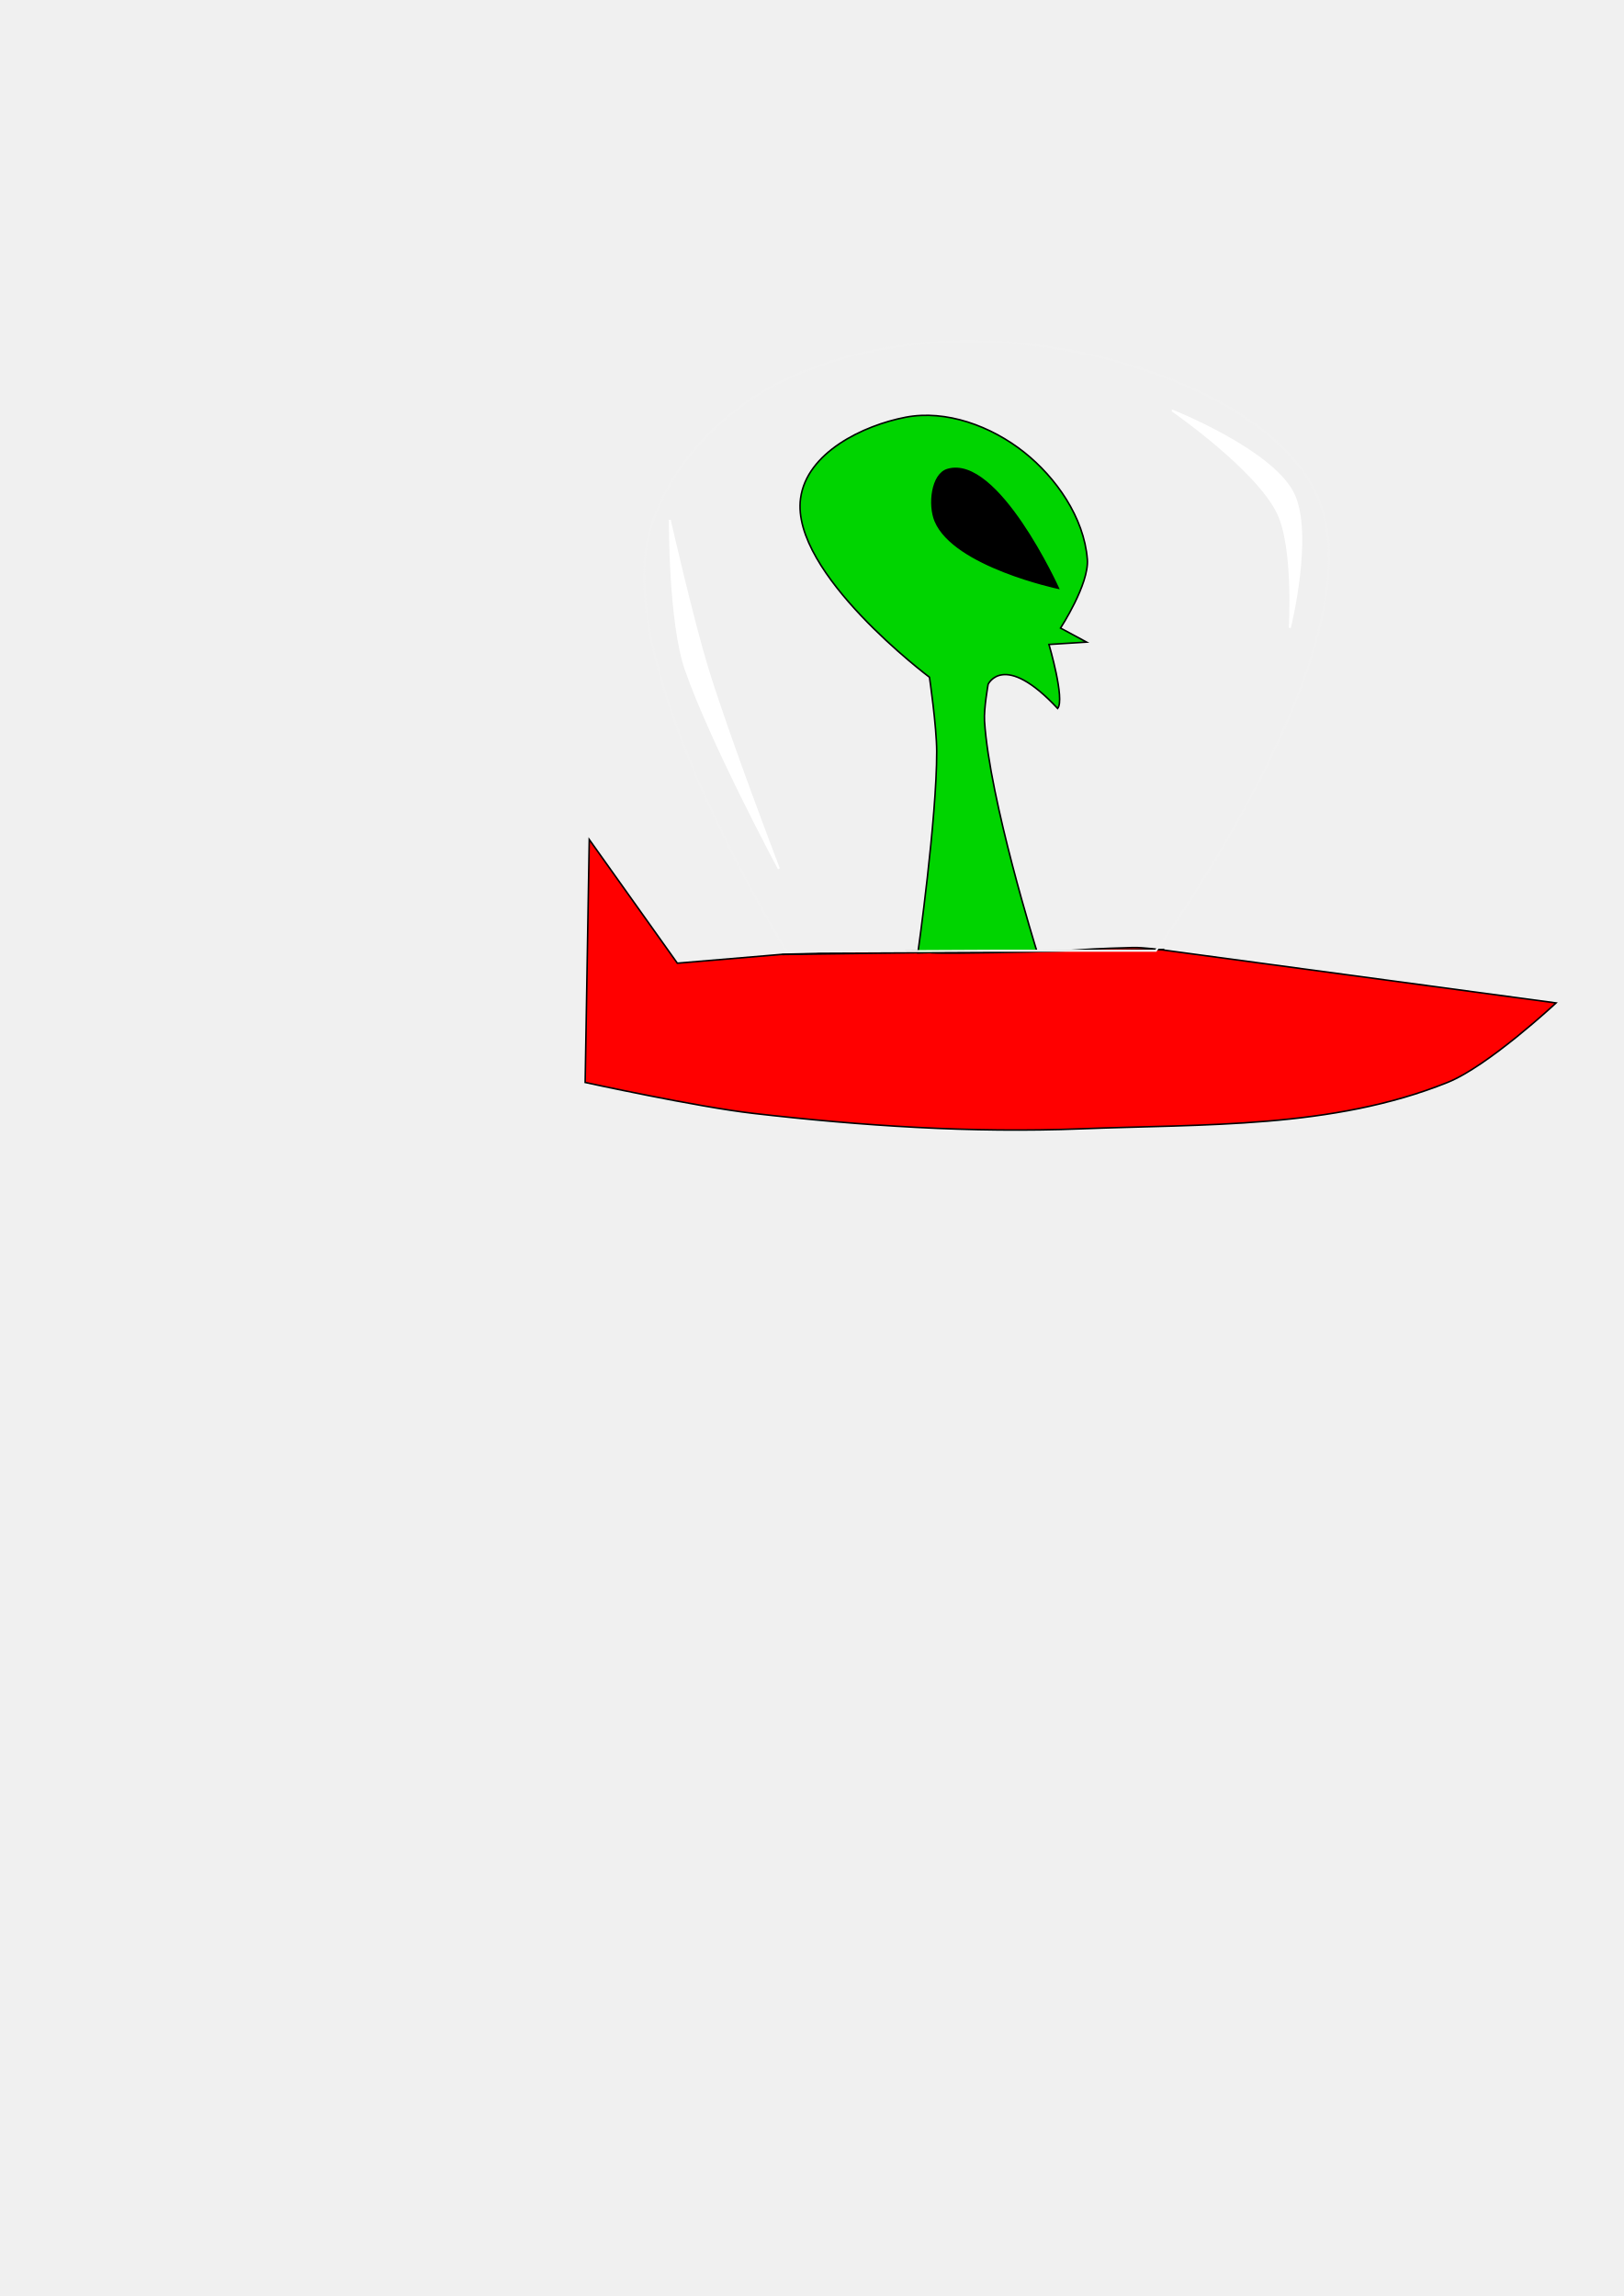
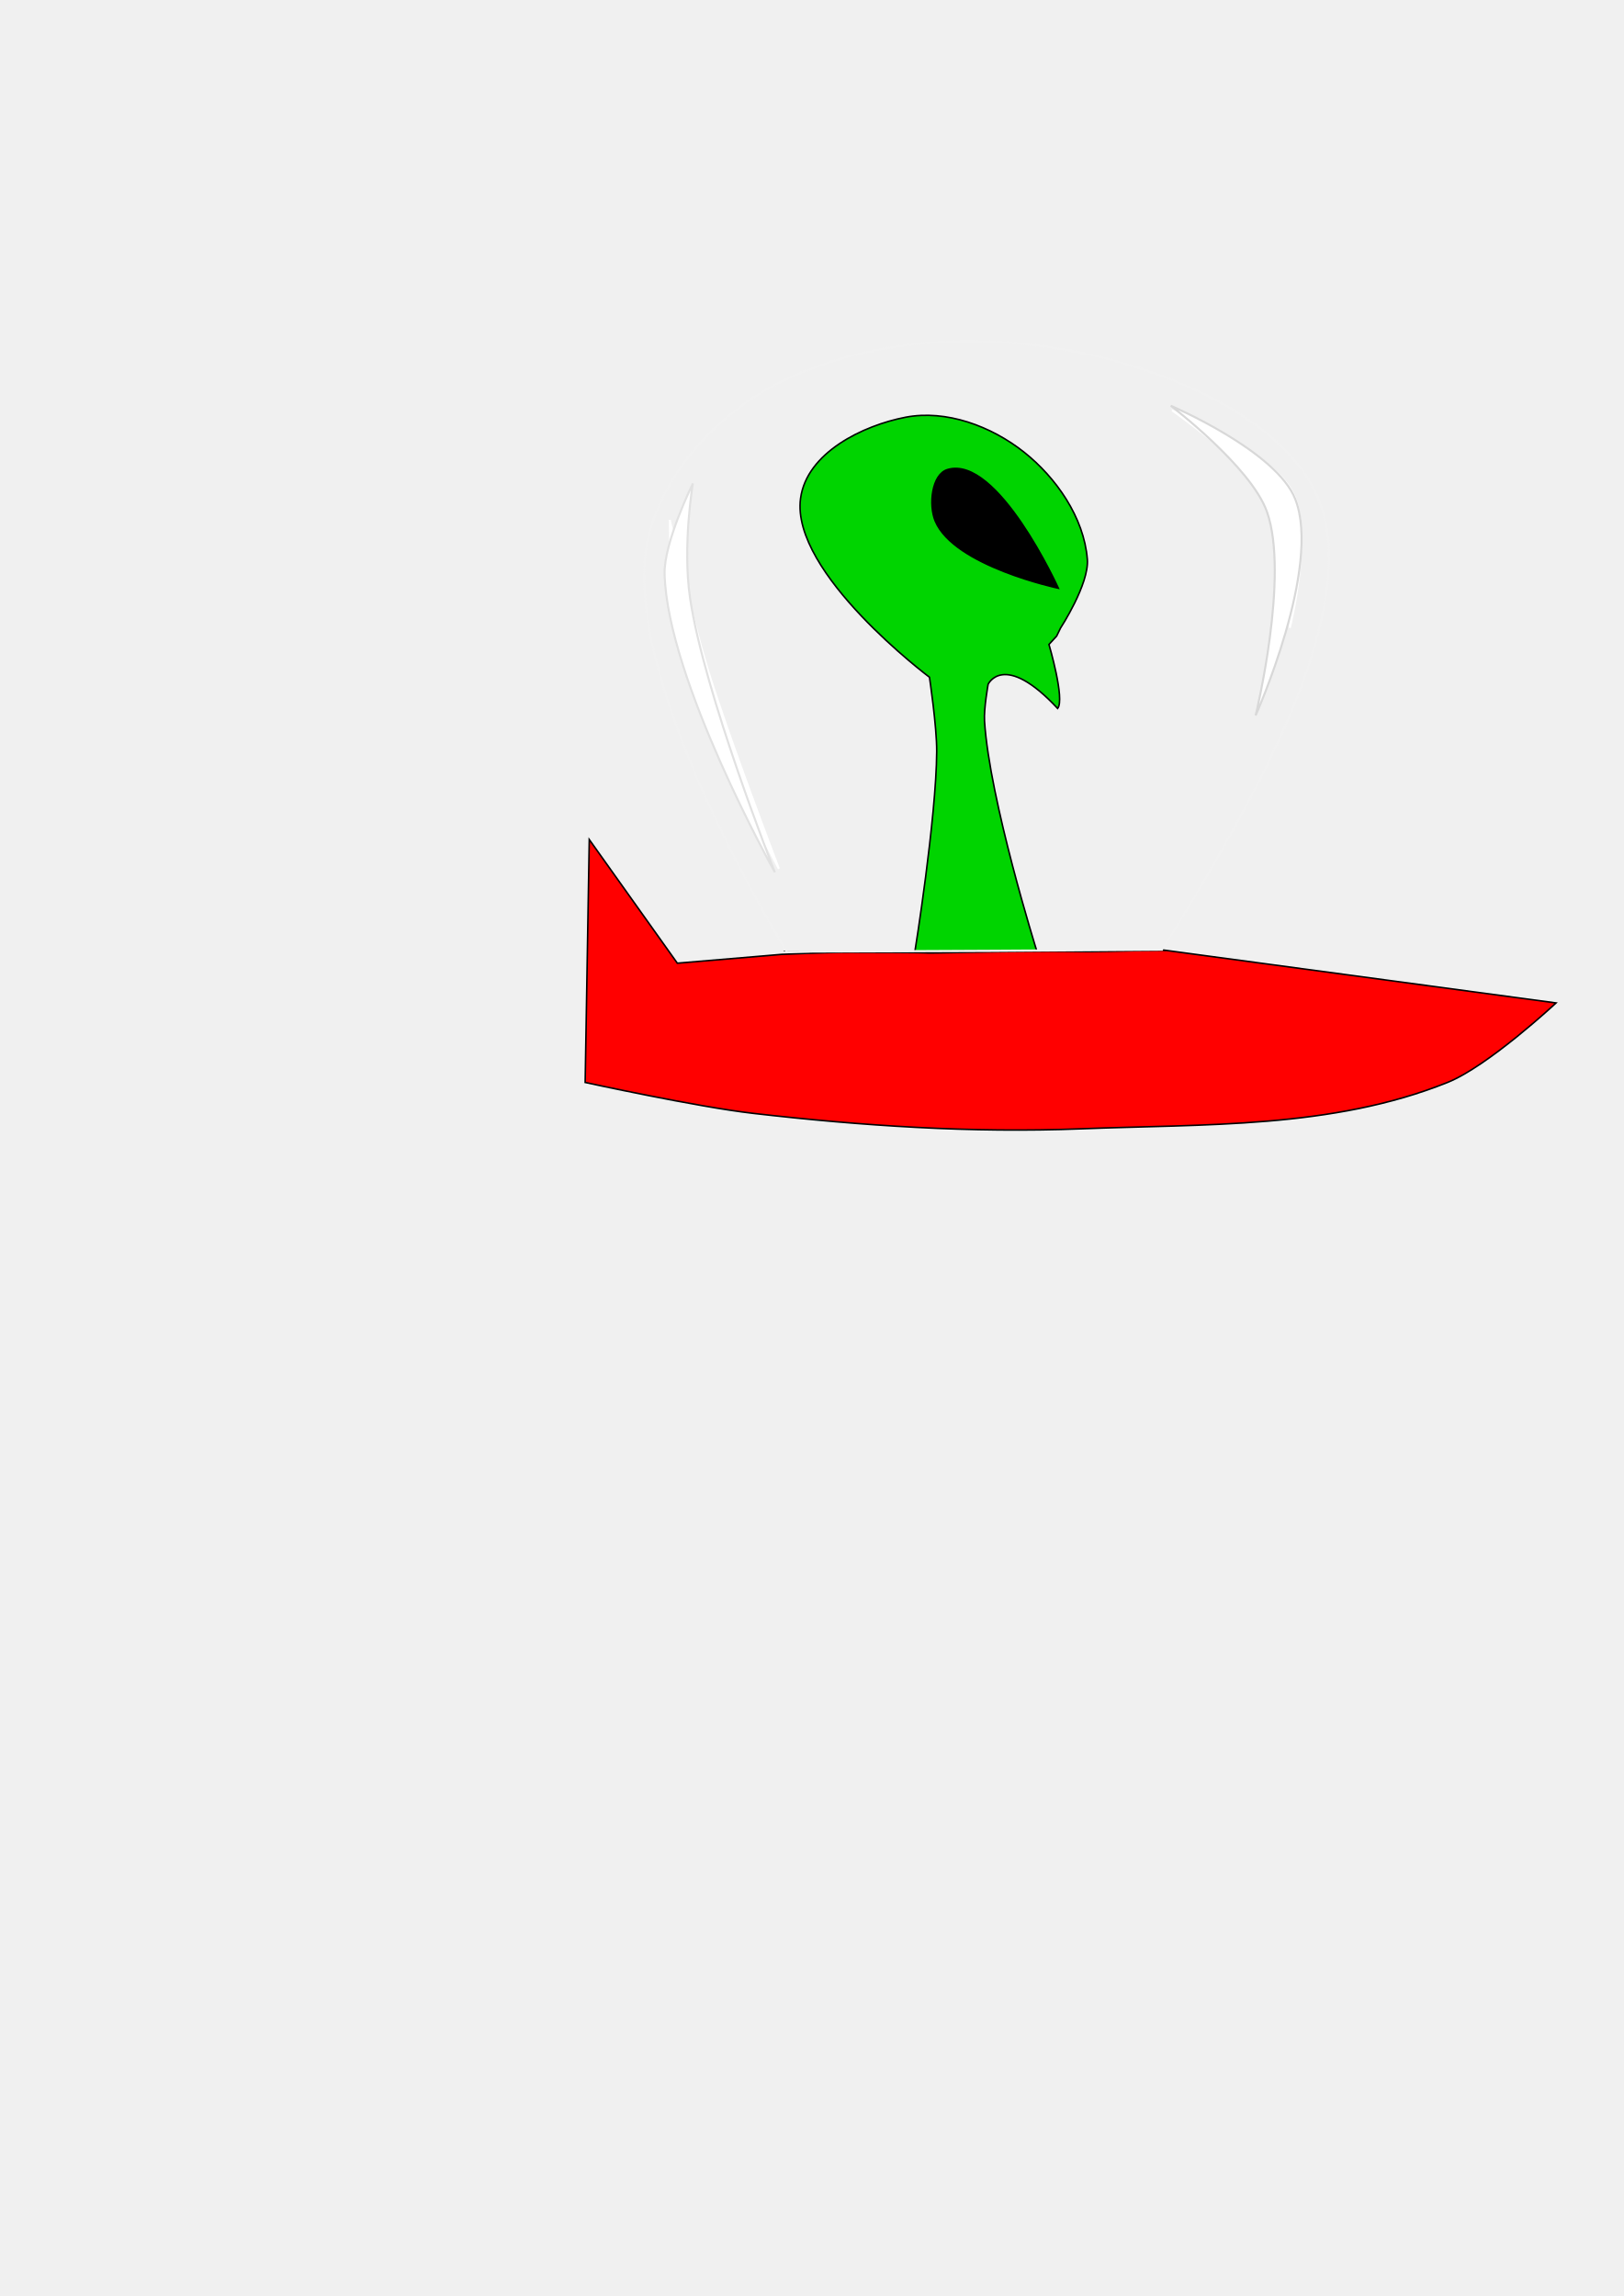
<svg xmlns="http://www.w3.org/2000/svg" width="210mm" height="297mm" viewBox="0 0 210 297" version="1.1" id="svg583">
  <defs id="defs580" />
  <g id="layer1">
-     <path style="fill:#ff0000;stroke:#000000;stroke-width:0.199px;stroke-linecap:butt;stroke-linejoin:miter;stroke-opacity:1" d="m 101.113,123.451 -13.511,1.143 -11.391,-15.997 -0.53,31.423 c 0,0 14.419,3.158 21.723,3.999 14.062,1.62 28.254,2.557 42.387,2 15.904,-0.627 32.507,-0.006 47.42,-5.999 5.302,-2.13 14.041,-10.284 14.041,-10.284 l -50.864,-6.856 c 0,0 -2.563,-0.344 -3.85,-0.309 -9.645,0.264 -4.621,0.432 -17.677,0.652 -17.626,0.297 0.563,-0.497 -18.813,-0.038 -2.939,0.07 -8.934,0.266 -8.934,0.266 z" id="path591" />
-     <path style="fill:none;stroke:#000000;stroke-width:0.199px;stroke-linecap:butt;stroke-linejoin:miter;stroke-opacity:1" d="m 101.145,123.469 49.43,-0.655 z" id="path593" />
-     <path style="fill:#00d400;stroke:#000000;stroke-width:0.199px;stroke-linecap:butt;stroke-linejoin:miter;stroke-opacity:1" d="m 118.713,123.257 c 0,0 2.453,-17.328 2.435,-26.057 -0.007,-3.216 -0.937,-9.595 -0.937,-9.595 0,0 -17.971,-13.465 -16.672,-23.128 0.799,-5.945 8.097,-9.445 13.581,-10.504 5.226,-1.009 11.091,1.142 15.361,4.545 4.075,3.247 7.724,8.392 8.149,13.837 0.25,3.203 -3.465,8.888 -3.465,8.888 l 3.372,1.818 -4.87,0.303 c 0,0 2.095,7.088 1.124,8.282 -6.965,-7.467 -8.992,-3.131 -8.992,-3.131 0,0 -0.567,3.159 -0.468,4.747 0.634,10.167 6.744,29.693 6.744,29.693 z" id="path603" />
+     <path style="fill:#ff0000;stroke:#000000;stroke-width:0.199px;stroke-linecap:butt;stroke-linejoin:miter;stroke-opacity:1" d="m 101.113,123.451 -13.511,1.143 -11.391,-15.997 -0.53,31.423 c 0,0 14.419,3.158 21.723,3.999 14.062,1.62 28.254,2.557 42.387,2 15.904,-0.627 32.507,-0.006 47.42,-5.999 5.302,-2.13 14.041,-10.284 14.041,-10.284 l -50.864,-6.856 c 0,0 -2.725,0.076 -4.012,0.112 -9.645,0.264 -4.589,-0.085 -17.645,0.135 -17.626,0.297 0.628,0.085 -18.749,0.059 -2.94,-0.004 -8.869,0.266 -8.869,0.266 z" id="path591" />
+     <path style="fill:none;stroke:#000000;stroke-width:0.058px;stroke-linecap:butt;stroke-linejoin:miter;stroke-opacity:1" d="m 101.331,123.04 49.446,-0.056 z" id="path593" />
+     <path style="fill:#00d400;stroke:#000000;stroke-width:0.199px;stroke-linecap:butt;stroke-linejoin:miter;stroke-opacity:1" d="m 118.325,123.095 c 0,0 2.774,-17.213 2.823,-25.896 0.018,-3.213 -0.937,-9.595 -0.937,-9.595 0,0 -17.971,-13.465 -16.672,-23.128 0.799,-5.945 8.097,-9.445 13.581,-10.504 5.226,-1.009 11.091,1.142 15.361,4.545 4.075,3.247 7.724,8.392 8.149,13.837 0.25,3.203 -3.465,8.888 -3.465,8.888 l -0.508,1.042 -0.991,1.079 c 0,0 2.095,7.088 1.124,8.282 -6.965,-7.467 -8.992,-3.131 -8.992,-3.131 0,0 -0.567,3.159 -0.468,4.747 0.634,10.167 6.744,29.693 6.744,29.693 z" id="path603" />
    <path style="fill:#000000;stroke:#000000;stroke-width:0.199px;stroke-linecap:butt;stroke-linejoin:miter;stroke-opacity:1" d="m 122.553,60.739 c -2.052,0.608 -2.47,4.576 -1.592,6.666 2.453,5.843 15.923,8.686 15.923,8.686 0,0 -7.838,-17.276 -14.33,-15.352 z" id="path605" />
-     <path style="color:#000000;fill:#f1f1f1;-inkscape-stroke:none;fill-opacity:1" d="m 124.229,44.014 c -8.164,0.145 -16.229,1.788 -23.291,5.268 -8.193,4.037 -15.776,12.165 -17.4,21.174 -1.657,9.193 2.887,22.356 7.828,33.24 4.942,10.885 10.295,19.484 10.295,19.484 l 0.039,0.062 h 0.074 l 26.896,-0.129 h 20.889 l 0.039,-0.055 c 0,0 6.736,-9.239 12.822,-20.912 6.086,-11.673 11.543,-25.778 8.924,-35.582 -2.584,-9.673 -13.803,-15.675 -23.234,-18.842 -7.456,-2.503 -15.717,-3.854 -23.881,-3.709 z m 0.006,0.268 c 8.131,-0.145 16.364,1.198 23.791,3.691 9.395,3.155 20.521,9.146 23.062,18.66 2.579,9.654 -2.826,23.739 -8.902,35.393 -6.049,11.601 -12.705,20.74 -12.766,20.822 h -20.75 l -26.822,0.129 c -0.059,-0.095 -5.336,-8.584 -10.242,-19.391 -4.934,-10.867 -9.441,-24.018 -7.807,-33.084 1.604,-8.894 9.131,-16.981 17.256,-20.984 7.02,-3.459 15.049,-5.091 23.18,-5.236 z" id="path616" />
+     <path style="color:#000000;fill:#f1f1f1;fill-opacity:1;-inkscape-stroke:none" d="m 124.229,44.014 c -8.164,0.145 -16.229,1.788 -23.291,5.268 -8.193,4.037 -15.776,12.165 -17.4,21.174 -1.657,9.193 2.887,22.356 7.828,33.24 4.942,10.885 10.295,19.484 10.295,19.484 l 0.039,0.062 h 0.074 l 26.25,-0.097 22.347,-0.164 0.071,-0.2 c 0,0 5.892,-8.962 11.978,-20.635 6.086,-11.673 11.543,-25.778 8.924,-35.582 -2.584,-9.673 -13.803,-15.675 -23.234,-18.842 -7.456,-2.503 -15.717,-3.854 -23.881,-3.709 z m 0.006,0.268 c 8.131,-0.145 16.364,1.198 23.791,3.691 9.395,3.155 20.521,9.146 23.062,18.66 2.579,9.654 -2.826,23.739 -8.902,35.393 -6.049,11.601 -11.894,20.608 -11.954,20.691 l -21.562,0.131 -26.822,0.129 c -0.059,-0.095 -5.336,-8.584 -10.242,-19.391 -4.934,-10.867 -9.441,-24.018 -7.807,-33.084 1.604,-8.894 9.131,-16.981 17.256,-20.984 7.02,-3.459 15.049,-5.091 23.18,-5.236 z" id="path616" />
    <path style="fill:#ffffff;stroke:#ffffff;stroke-width:0.265px;stroke-linecap:butt;stroke-linejoin:miter;stroke-opacity:1" d="m 86.642,67.374 c 0,0 -0.061,13.17 2.069,19.268 3.32,9.508 12.026,25.734 12.026,25.734 0,0 -6.621,-17.278 -9.311,-26.122 -1.889,-6.211 -4.785,-18.88 -4.785,-18.88 z" id="path1347" />
    <path style="fill:#ffffff;stroke:#ffffff;stroke-width:0.265px;stroke-linecap:butt;stroke-linejoin:miter;stroke-opacity:1" d="m 151.689,53.149 c 0,0 12.655,5.031 15.518,10.604 2.66,5.177 -0.388,17.458 -0.388,17.458 0,0 0.625,-10.388 -1.552,-14.871 -2.756,-5.677 -13.578,-13.19 -13.578,-13.19 z" id="path1349" />
+     <path style="fill:#ffffff;fill-opacity:1;stroke:#e1e1e1;stroke-width:0.265px;stroke-linecap:butt;stroke-linejoin:miter;stroke-opacity:1" d="m 89.612,62.546 c 0,0 -3.762,7.618 -3.658,11.704 0.351,13.709 14.265,38.588 14.265,38.588 0,0 -9.182,-23.23 -10.973,-35.479 -1,-6.838 0.366,-14.813 0.366,-14.813 z" id="path321" />
+     <path style="fill:#ffffff;fill-opacity:1;stroke:#d8d8d8;stroke-width:0.265px;stroke-linecap:butt;stroke-linejoin:miter;stroke-opacity:1" d="m 151.426,52.487 c 0,0 13.649,5.826 16.094,12.07 3.457,8.829 -5.121,27.981 -5.121,27.981 0,0 4.399,-18.048 1.463,-26.335 C 161.801,60.386 151.426,52.487 151.426,52.487 Z" id="path323" />
  </g>
</svg>
